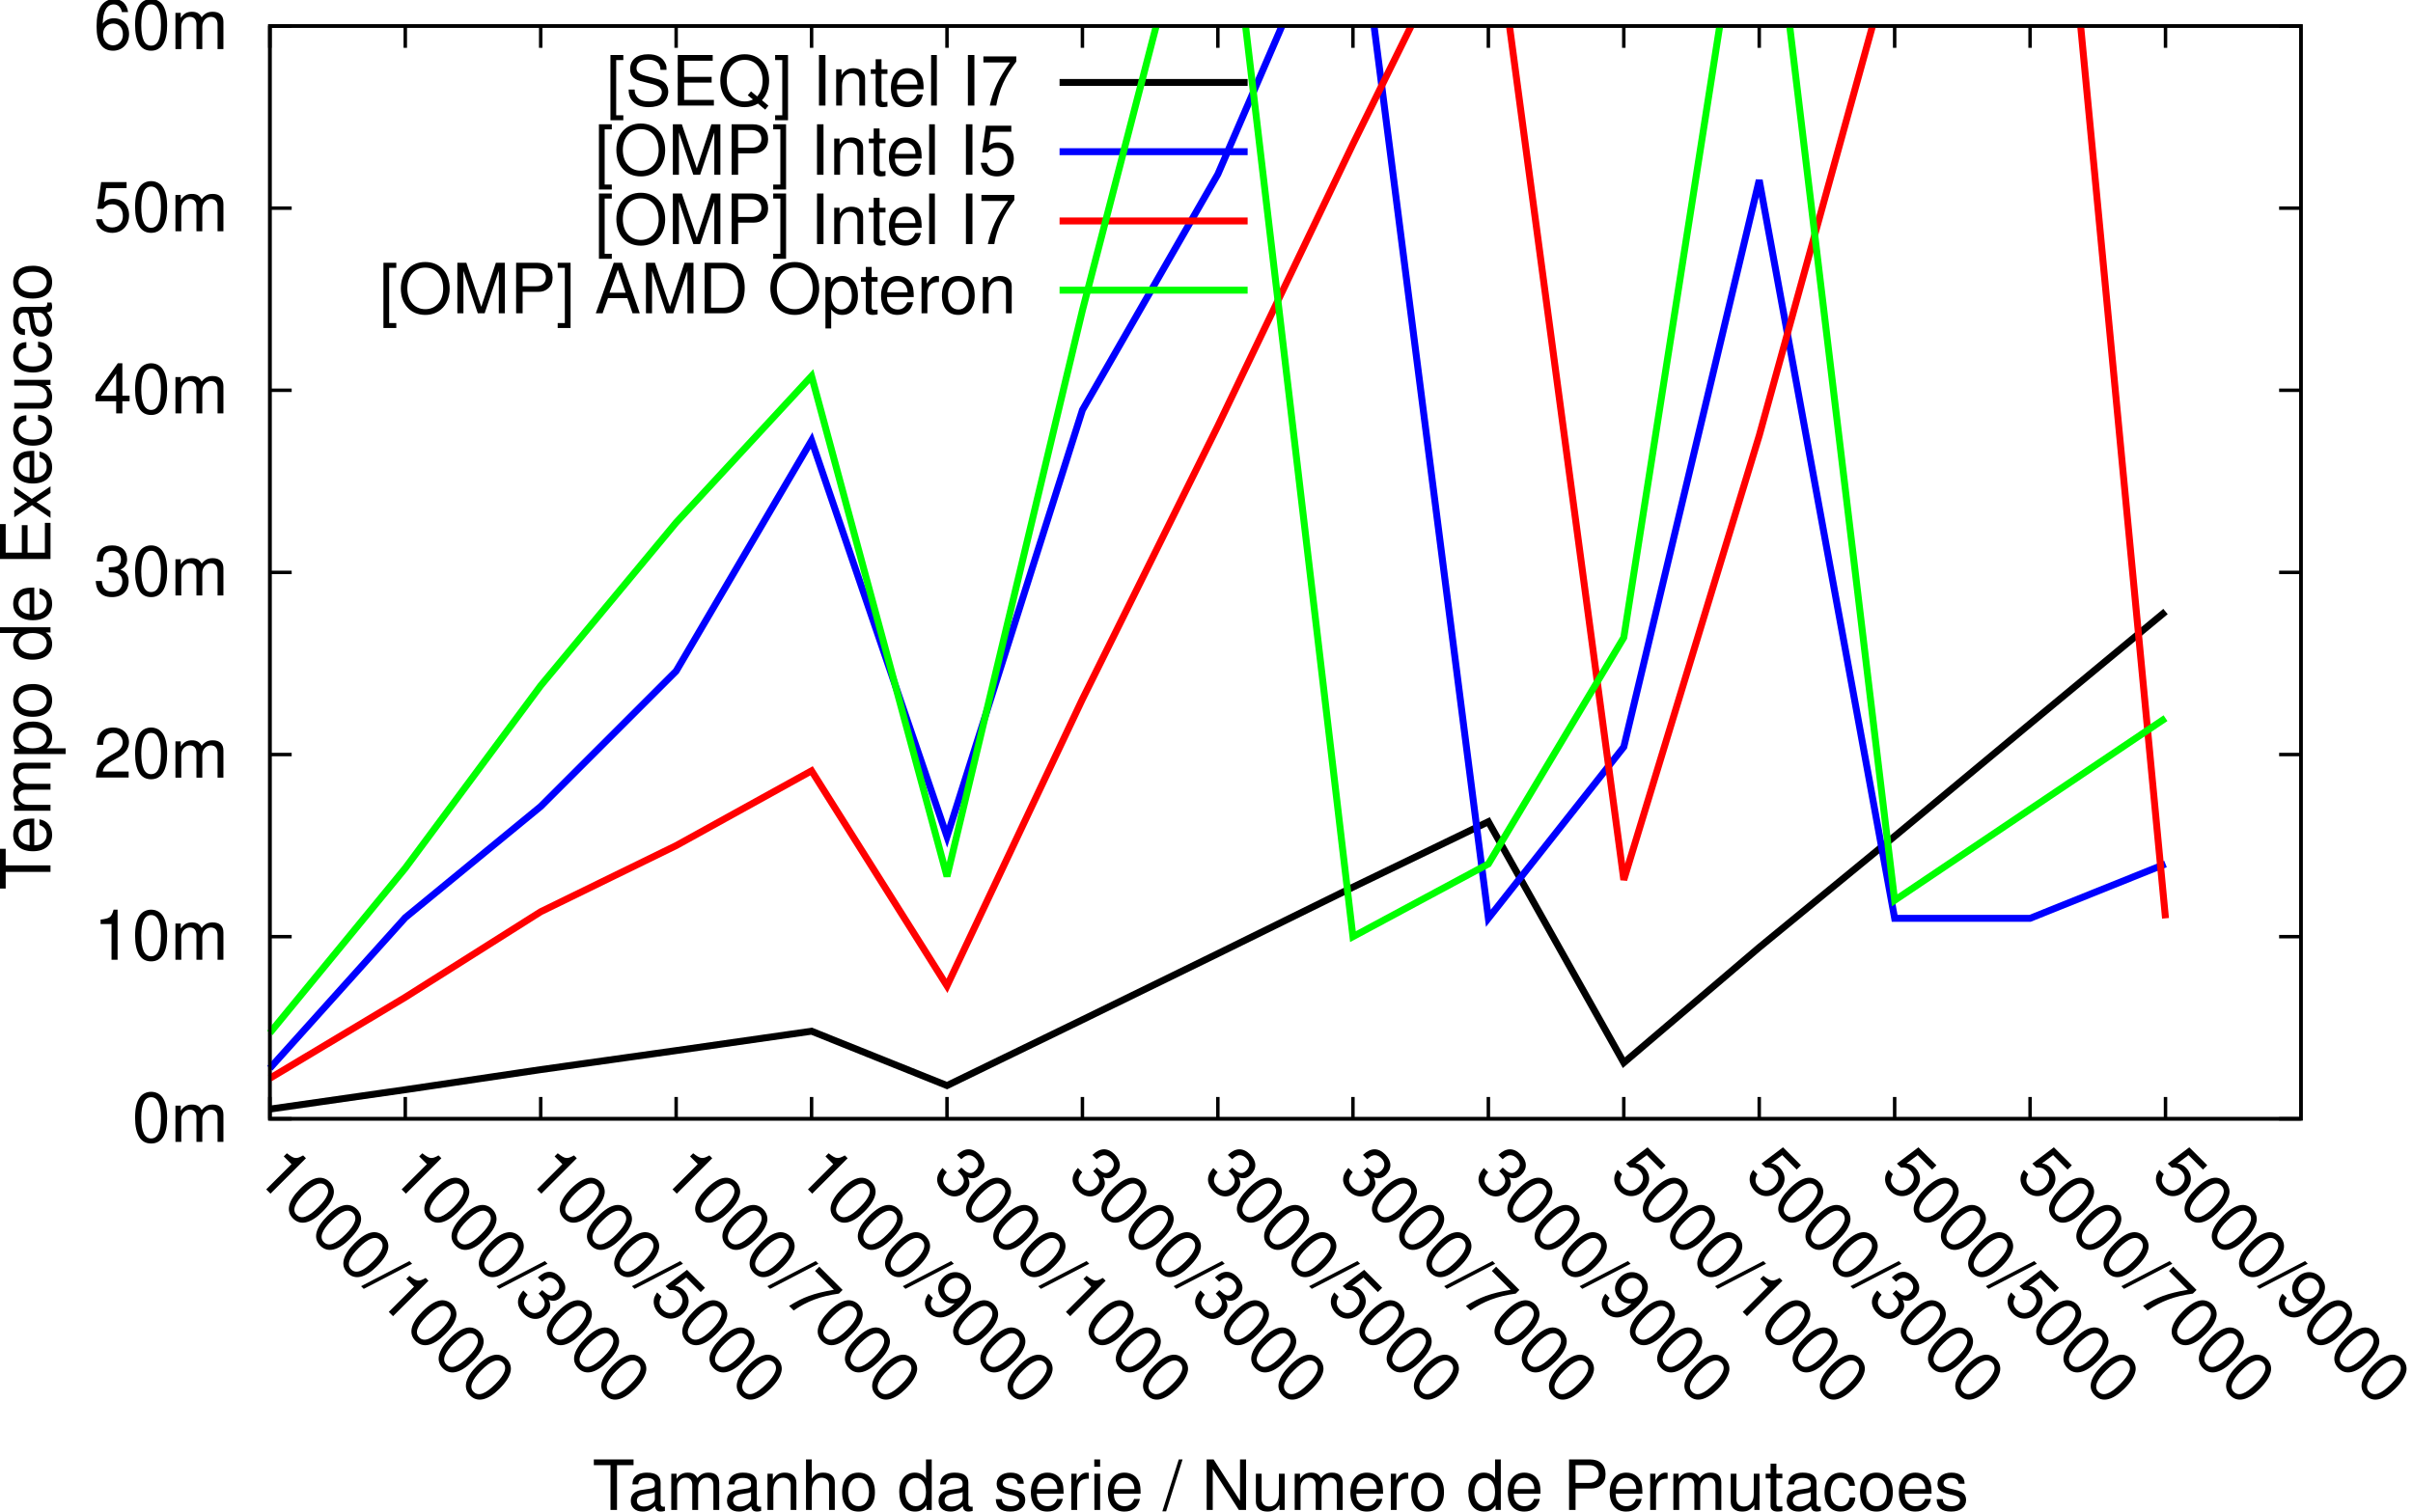
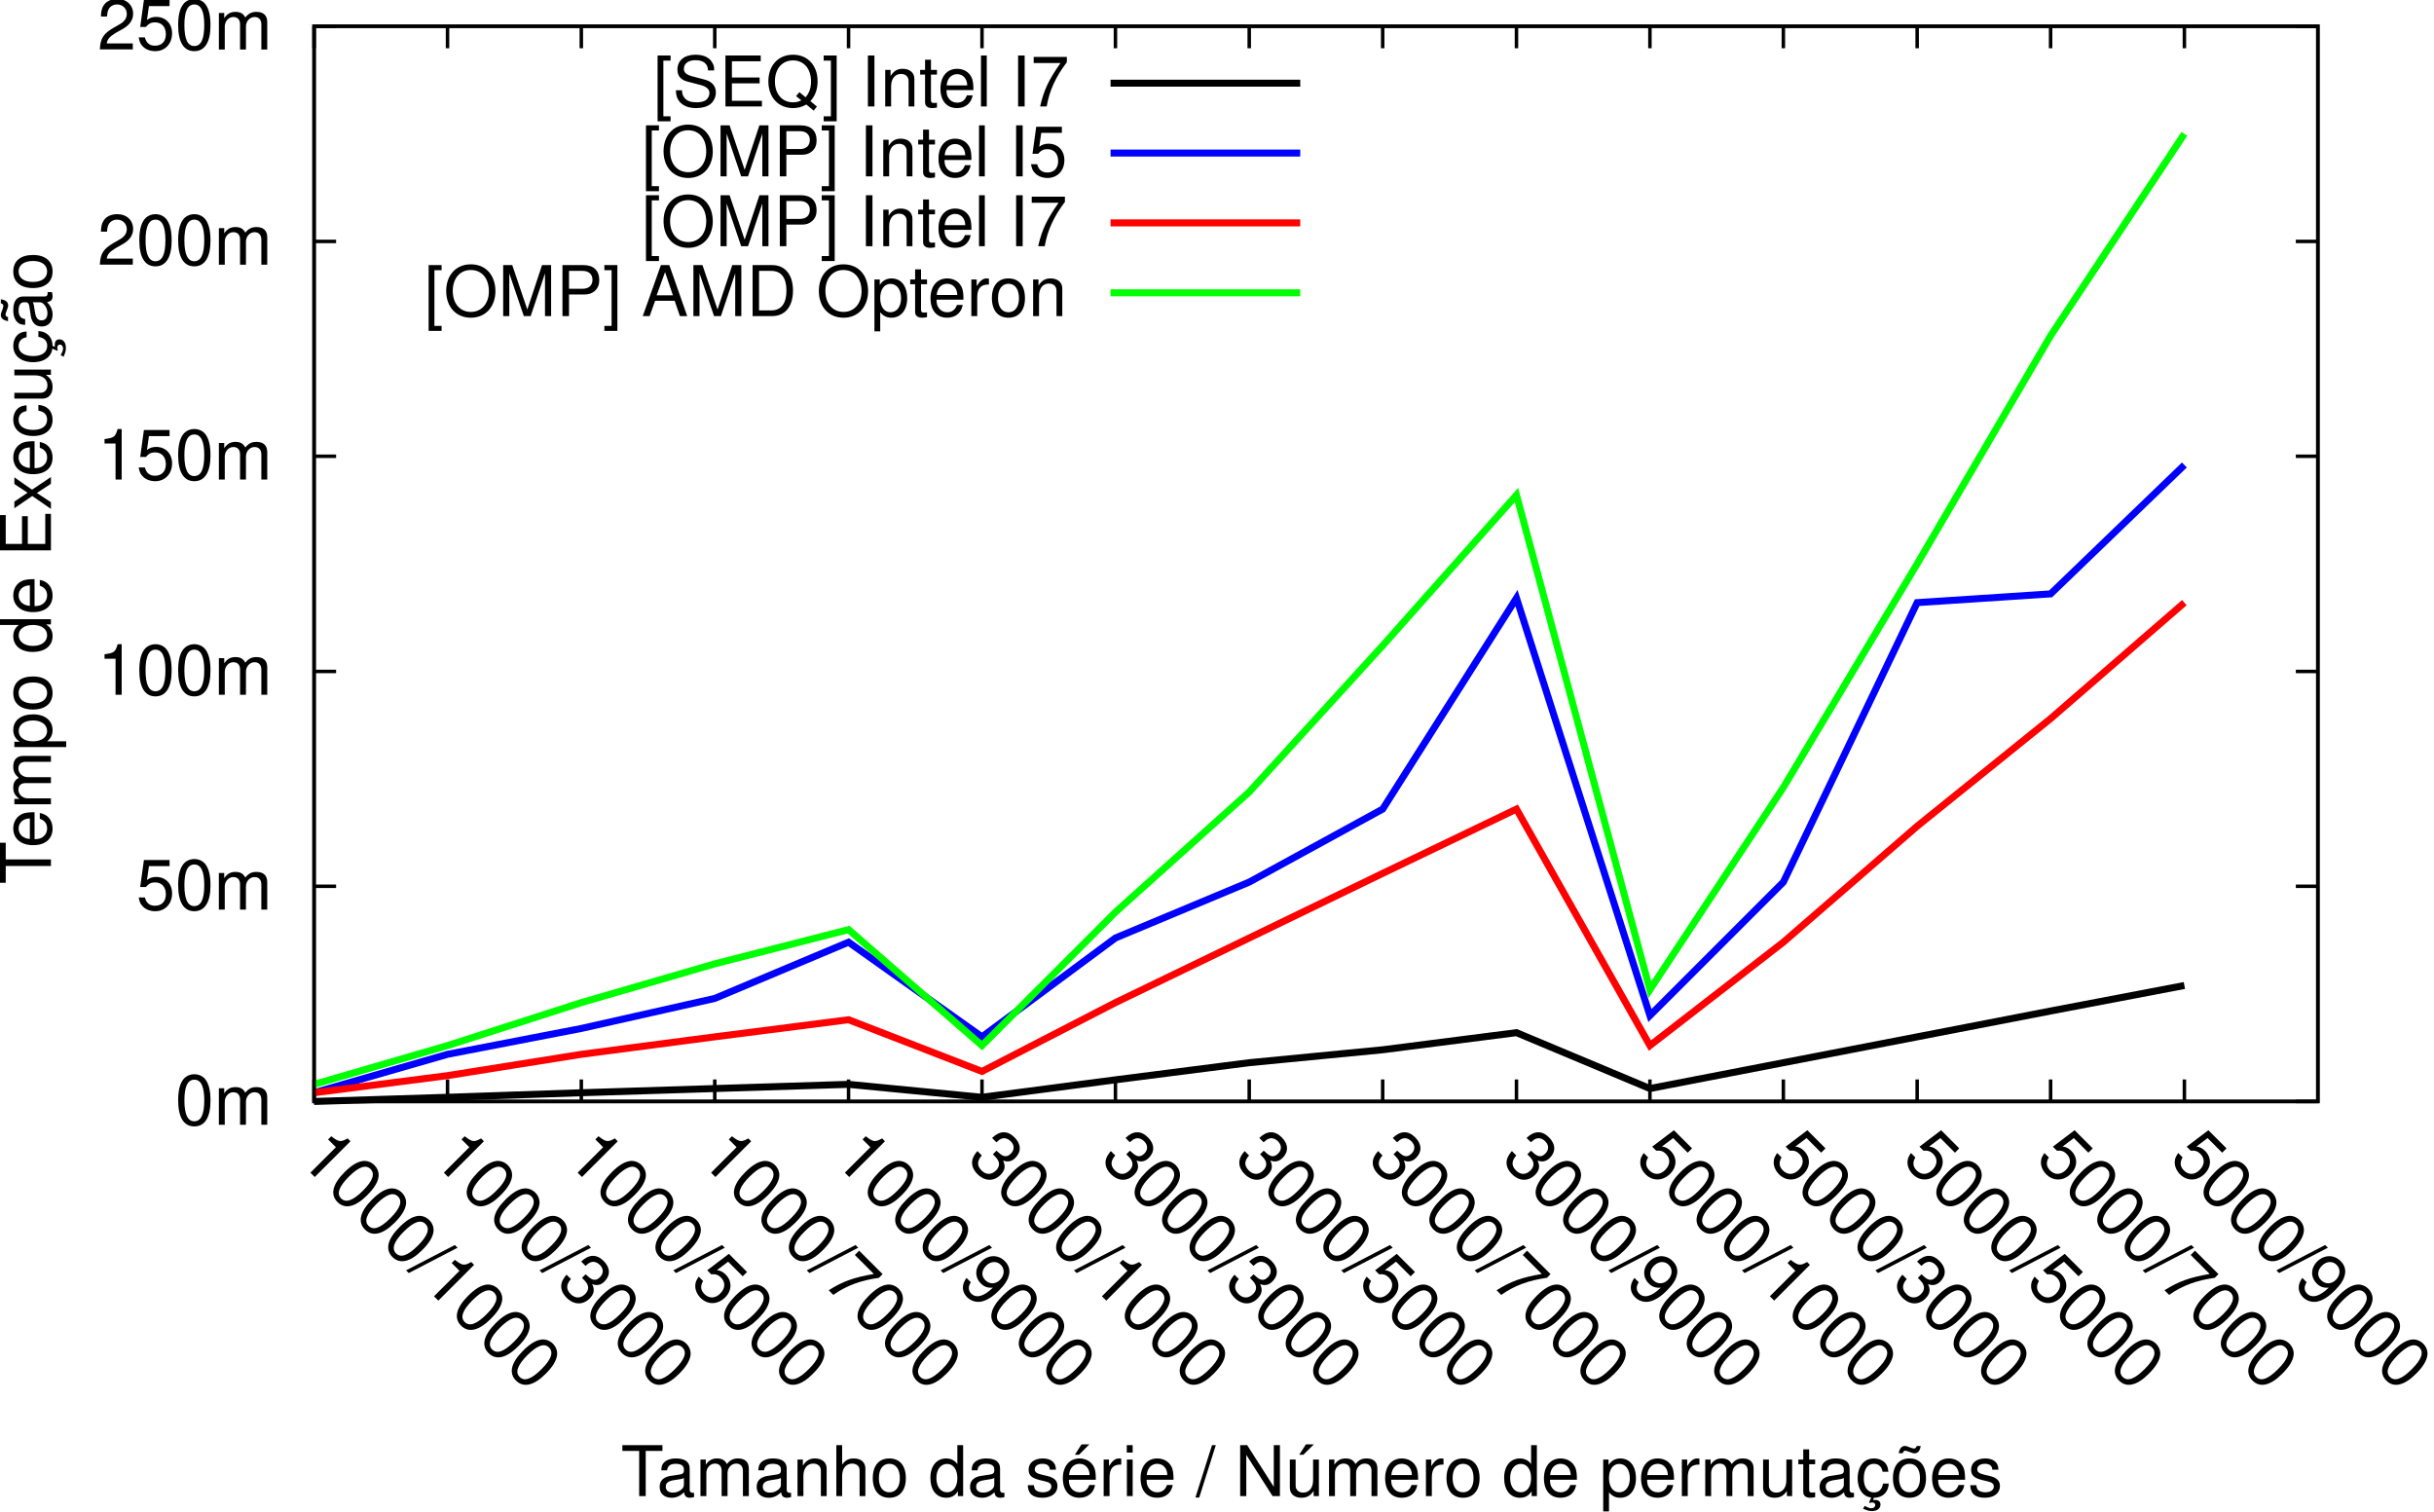
- <svg xmlns="http://www.w3.org/2000/svg" width="442.913" height="277.537" id="svg6924" version="1.1">
+ <svg xmlns="http://www.w3.org/2000/svg" width="442.913" height="275.018" id="svg6924" version="1.1">
  <defs id="defs6926" />
-   <g id="layer1" transform="translate(-1084.749,-638.3094)">
-     <g transform="matrix(1.271528,0,0,-1.271528,1079.606,934.2003)" id="g3558">
-       <g transform="scale(0.1,0.1)" id="g3560">
-         <path id="path3562" style="fill:none;stroke:#000000;stroke-width:5;stroke-linecap:butt;stroke-linejoin:miter;stroke-miterlimit:3.8;stroke-opacity:1;stroke-dasharray:none" d="m 430,711.5 31.5,0 m 2900.5,0 -31.5,0" />
-         <g transform="scale(10,10)" id="g3564">
-           <text id="text3566" transform="matrix(1,0,0,-1,23.1105,67.8148)">
-             <tspan id="tspan3568" y="0" x="0 5.56" style="font-size:10px;font-variant:normal;font-weight:normal;writing-mode:lr-tb;fill:#000000;fill-opacity:1;fill-rule:nonzero;stroke:none;font-family:Helvetica;-inkscape-font-specification:Helvetica">0m</tspan>
+   <g id="layer1" transform="translate(-1086.214,-639.6579)">
+     <g transform="matrix(1.271346,0,0,-1.271346,1081.071,933.0272)" id="g4095">
+       <g transform="scale(0.1,0.1)" id="g4097">
+         <path id="path4099" style="fill:none;stroke:#000000;stroke-width:5;stroke-linecap:butt;stroke-linejoin:miter;stroke-miterlimit:3.8;stroke-opacity:1;stroke-dasharray:none" d="m 490,731 31.5,0 m 2836.5,0 -31.5,0" />
+         <g transform="scale(10,10)" id="g4101">
+           <text id="text4103" transform="matrix(1,0,0,-1,29.1105,69.7648)">
+             <tspan id="tspan4105" y="0" x="0 5.56" style="font-size:10px;font-variant:normal;font-weight:normal;writing-mode:lr-tb;fill:#000000;fill-opacity:1;fill-rule:nonzero;stroke:none;font-family:Helvetica;-inkscape-font-specification:Helvetica">0m</tspan>
          </text>
        </g>
-         <path id="path3570" style="fill:none;stroke:#000000;stroke-width:5;stroke-linecap:butt;stroke-linejoin:miter;stroke-miterlimit:3.8;stroke-opacity:1;stroke-dasharray:none" d="m 430,974.5 31.5,0 m 2900.5,0 -31.5,0" />
-         <g transform="scale(10,10)" id="g3572">
-           <text id="text3574" transform="matrix(1,0,0,-1,17.5508,94.1148)">
-             <tspan id="tspan3576" y="0" x="0 5.56 11.12" style="font-size:10px;font-variant:normal;font-weight:normal;writing-mode:lr-tb;fill:#000000;fill-opacity:1;fill-rule:nonzero;stroke:none;font-family:Helvetica;-inkscape-font-specification:Helvetica">10m</tspan>
+         <path id="path4107" style="fill:none;stroke:#000000;stroke-width:5;stroke-linecap:butt;stroke-linejoin:miter;stroke-miterlimit:3.8;stroke-opacity:1;stroke-dasharray:none" d="m 490,1039 31.5,0 m 2836.5,0 -31.5,0" />
+         <g transform="scale(10,10)" id="g4109">
+           <text id="text4111" transform="matrix(1,0,0,-1,23.5508,100.565)">
+             <tspan id="tspan4113" y="0" x="0 5.56 11.12" style="font-size:10px;font-variant:normal;font-weight:normal;writing-mode:lr-tb;fill:#000000;fill-opacity:1;fill-rule:nonzero;stroke:none;font-family:Helvetica;-inkscape-font-specification:Helvetica">50m</tspan>
          </text>
        </g>
-         <path id="path3578" style="fill:none;stroke:#000000;stroke-width:5;stroke-linecap:butt;stroke-linejoin:miter;stroke-miterlimit:3.8;stroke-opacity:1;stroke-dasharray:none" d="m 430,1237.5 31.5,0 m 2900.5,0 -31.5,0" />
-         <g transform="scale(10,10)" id="g3580">
-           <text id="text3582" transform="matrix(1,0,0,-1,17.5508,120.415)">
-             <tspan id="tspan3584" y="0" x="0 5.56 11.12" style="font-size:10px;font-variant:normal;font-weight:normal;writing-mode:lr-tb;fill:#000000;fill-opacity:1;fill-rule:nonzero;stroke:none;font-family:Helvetica;-inkscape-font-specification:Helvetica">20m</tspan>
+         <path id="path4115" style="fill:none;stroke:#000000;stroke-width:5;stroke-linecap:butt;stroke-linejoin:miter;stroke-miterlimit:3.8;stroke-opacity:1;stroke-dasharray:none" d="m 490,1346.5 31.5,0 m 2836.5,0 -31.5,0" />
+         <g transform="scale(10,10)" id="g4117">
+           <text id="text4119" transform="matrix(1,0,0,-1,17.991,131.315)">
+             <tspan id="tspan4121" y="0" x="0 5.56 11.12 16.68" style="font-size:10px;font-variant:normal;font-weight:normal;writing-mode:lr-tb;fill:#000000;fill-opacity:1;fill-rule:nonzero;stroke:none;font-family:Helvetica;-inkscape-font-specification:Helvetica">100m</tspan>
          </text>
        </g>
-         <path id="path3586" style="fill:none;stroke:#000000;stroke-width:5;stroke-linecap:butt;stroke-linejoin:miter;stroke-miterlimit:3.8;stroke-opacity:1;stroke-dasharray:none" d="m 430,1500.5 31.5,0 m 2900.5,0 -31.5,0" />
-         <g transform="scale(10,10)" id="g3588">
-           <text id="text3590" transform="matrix(1,0,0,-1,17.5508,146.715)">
-             <tspan id="tspan3592" y="0" x="0 5.56 11.12" style="font-size:10px;font-variant:normal;font-weight:normal;writing-mode:lr-tb;fill:#000000;fill-opacity:1;fill-rule:nonzero;stroke:none;font-family:Helvetica;-inkscape-font-specification:Helvetica">30m</tspan>
+         <path id="path4123" style="fill:none;stroke:#000000;stroke-width:5;stroke-linecap:butt;stroke-linejoin:miter;stroke-miterlimit:3.8;stroke-opacity:1;stroke-dasharray:none" d="m 490,1654.5 31.5,0 m 2836.5,0 -31.5,0" />
+         <g transform="scale(10,10)" id="g4125">
+           <text id="text4127" transform="matrix(1,0,0,-1,17.991,162.115)">
+             <tspan id="tspan4129" y="0" x="0 5.56 11.12 16.68" style="font-size:10px;font-variant:normal;font-weight:normal;writing-mode:lr-tb;fill:#000000;fill-opacity:1;fill-rule:nonzero;stroke:none;font-family:Helvetica;-inkscape-font-specification:Helvetica">150m</tspan>
          </text>
        </g>
-         <path id="path3594" style="fill:none;stroke:#000000;stroke-width:5;stroke-linecap:butt;stroke-linejoin:miter;stroke-miterlimit:3.8;stroke-opacity:1;stroke-dasharray:none" d="m 430,1763.5 31.5,0 m 2900.5,0 -31.5,0" />
-         <g transform="scale(10,10)" id="g3596">
-           <text id="text3598" transform="matrix(1,0,0,-1,17.5508,173.015)">
-             <tspan id="tspan3600" y="0" x="0 5.56 11.12" style="font-size:10px;font-variant:normal;font-weight:normal;writing-mode:lr-tb;fill:#000000;fill-opacity:1;fill-rule:nonzero;stroke:none;font-family:Helvetica;-inkscape-font-specification:Helvetica">40m</tspan>
+         <path id="path4131" style="fill:none;stroke:#000000;stroke-width:5;stroke-linecap:butt;stroke-linejoin:miter;stroke-miterlimit:3.8;stroke-opacity:1;stroke-dasharray:none" d="m 490,1962 31.5,0 m 2836.5,0 -31.5,0" />
+         <g transform="scale(10,10)" id="g4133">
+           <text id="text4135" transform="matrix(1,0,0,-1,17.991,192.865)">
+             <tspan id="tspan4137" y="0" x="0 5.56 11.12 16.68" style="font-size:10px;font-variant:normal;font-weight:normal;writing-mode:lr-tb;fill:#000000;fill-opacity:1;fill-rule:nonzero;stroke:none;font-family:Helvetica;-inkscape-font-specification:Helvetica">200m</tspan>
          </text>
        </g>
-         <path id="path3602" style="fill:none;stroke:#000000;stroke-width:5;stroke-linecap:butt;stroke-linejoin:miter;stroke-miterlimit:3.8;stroke-opacity:1;stroke-dasharray:none" d="m 430,2026.5 31.5,0 m 2900.5,0 -31.5,0" />
-         <g transform="scale(10,10)" id="g3604">
-           <text id="text3606" transform="matrix(1,0,0,-1,17.5508,199.315)">
-             <tspan id="tspan3608" y="0" x="0 5.56 11.12" style="font-size:10px;font-variant:normal;font-weight:normal;writing-mode:lr-tb;fill:#000000;fill-opacity:1;fill-rule:nonzero;stroke:none;font-family:Helvetica;-inkscape-font-specification:Helvetica">50m</tspan>
+         <path id="path4139" style="fill:none;stroke:#000000;stroke-width:5;stroke-linecap:butt;stroke-linejoin:miter;stroke-miterlimit:3.8;stroke-opacity:1;stroke-dasharray:none" d="m 490,2270 31.5,0 m 2836.5,0 -31.5,0" />
+         <g transform="scale(10,10)" id="g4141">
+           <text id="text4143" transform="matrix(1,0,0,-1,17.991,223.665)">
+             <tspan id="tspan4145" y="0" x="0 5.56 11.12 16.68" style="font-size:10px;font-variant:normal;font-weight:normal;writing-mode:lr-tb;fill:#000000;fill-opacity:1;fill-rule:nonzero;stroke:none;font-family:Helvetica;-inkscape-font-specification:Helvetica">250m</tspan>
          </text>
        </g>
-         <path id="path3610" style="fill:none;stroke:#000000;stroke-width:5;stroke-linecap:butt;stroke-linejoin:miter;stroke-miterlimit:3.8;stroke-opacity:1;stroke-dasharray:none" d="m 430,2289.5 31.5,0 m 2900.5,0 -31.5,0" />
-         <g transform="scale(10,10)" id="g3612">
-           <text id="text3614" transform="matrix(1,0,0,-1,17.5508,225.615)">
-             <tspan id="tspan3616" y="0" x="0 5.56 11.12" style="font-size:10px;font-variant:normal;font-weight:normal;writing-mode:lr-tb;fill:#000000;fill-opacity:1;fill-rule:nonzero;stroke:none;font-family:Helvetica;-inkscape-font-specification:Helvetica">60m</tspan>
+         <path id="path4147" style="fill:none;stroke:#000000;stroke-width:5;stroke-linecap:butt;stroke-linejoin:miter;stroke-miterlimit:3.8;stroke-opacity:1;stroke-dasharray:none" d="m 490,731 0,31.5 m 0,1507.5 0,-31.5" />
+         <g transform="scale(10,10)" id="g4149">
+           <text id="text4151" transform="matrix(0.707107,-0.707107,-0.707107,-0.707107,46.6418,64.7418)">
+             <tspan id="tspan4153" y="0" x="0 5.56 11.12 16.68 22.24 25.02 30.58 36.14 41.7" style="font-size:10px;font-variant:normal;font-weight:normal;writing-mode:lr-tb;fill:#000000;fill-opacity:1;fill-rule:nonzero;stroke:none;font-family:Helvetica;-inkscape-font-specification:Helvetica">1000/1000</tspan>
          </text>
        </g>
-         <path id="path3618" style="fill:none;stroke:#000000;stroke-width:5;stroke-linecap:butt;stroke-linejoin:miter;stroke-miterlimit:3.8;stroke-opacity:1;stroke-dasharray:none" d="m 430,711.5 0,31.5 m 0,1546.5 0,-31.5" />
-         <g transform="scale(10,10)" id="g3620">
-           <text id="text3622" transform="matrix(0.707107,-0.707107,-0.707107,-0.707107,40.6418,62.7918)">
-             <tspan id="tspan3624" y="0" x="0 5.56 11.12 16.68 22.24 25.02 30.58 36.14 41.7" style="font-size:10px;font-variant:normal;font-weight:normal;writing-mode:lr-tb;fill:#000000;fill-opacity:1;fill-rule:nonzero;stroke:none;font-family:Helvetica;-inkscape-font-specification:Helvetica">1000/1000</tspan>
+         <path id="path4155" style="fill:none;stroke:#000000;stroke-width:5;stroke-linecap:butt;stroke-linejoin:miter;stroke-miterlimit:3.8;stroke-opacity:1;stroke-dasharray:none" d="m 681,731 0,31.5 m 0,1507.5 0,-31.5" />
+         <g transform="scale(10,10)" id="g4157">
+           <text id="text4159" transform="matrix(0.707107,-0.707107,-0.707107,-0.707107,65.7418,64.7418)">
+             <tspan id="tspan4161" y="0" x="0 5.56 11.12 16.68 22.24 25.02 30.58 36.14 41.7" style="font-size:10px;font-variant:normal;font-weight:normal;writing-mode:lr-tb;fill:#000000;fill-opacity:1;fill-rule:nonzero;stroke:none;font-family:Helvetica;-inkscape-font-specification:Helvetica">1000/3000</tspan>
          </text>
        </g>
-         <path id="path3626" style="fill:none;stroke:#000000;stroke-width:5;stroke-linecap:butt;stroke-linejoin:miter;stroke-miterlimit:3.8;stroke-opacity:1;stroke-dasharray:none" d="m 625.5,711.5 0,31.5 m 0,1546.5 0,-31.5" />
-         <g transform="scale(10,10)" id="g3628">
-           <text id="text3630" transform="matrix(0.707107,-0.707107,-0.707107,-0.707107,60.1918,62.7918)">
-             <tspan id="tspan3632" y="0" x="0 5.56 11.12 16.68 22.24 25.02 30.58 36.14 41.7" style="font-size:10px;font-variant:normal;font-weight:normal;writing-mode:lr-tb;fill:#000000;fill-opacity:1;fill-rule:nonzero;stroke:none;font-family:Helvetica;-inkscape-font-specification:Helvetica">1000/3000</tspan>
+         <path id="path4163" style="fill:none;stroke:#000000;stroke-width:5;stroke-linecap:butt;stroke-linejoin:miter;stroke-miterlimit:3.8;stroke-opacity:1;stroke-dasharray:none" d="m 872.5,731 0,31.5 m 0,1507.5 0,-31.5" />
+         <g transform="scale(10,10)" id="g4165">
+           <text id="text4167" transform="matrix(0.707107,-0.707107,-0.707107,-0.707107,84.8918,64.7418)">
+             <tspan id="tspan4169" y="0" x="0 5.56 11.12 16.68 22.24 25.02 30.58 36.14 41.7" style="font-size:10px;font-variant:normal;font-weight:normal;writing-mode:lr-tb;fill:#000000;fill-opacity:1;fill-rule:nonzero;stroke:none;font-family:Helvetica;-inkscape-font-specification:Helvetica">1000/5000</tspan>
          </text>
        </g>
-         <path id="path3634" style="fill:none;stroke:#000000;stroke-width:5;stroke-linecap:butt;stroke-linejoin:miter;stroke-miterlimit:3.8;stroke-opacity:1;stroke-dasharray:none" d="m 821,711.5 0,31.5 m 0,1546.5 0,-31.5" />
-         <g transform="scale(10,10)" id="g3636">
-           <text id="text3638" transform="matrix(0.707107,-0.707107,-0.707107,-0.707107,79.7418,62.7918)">
-             <tspan id="tspan3640" y="0" x="0 5.56 11.12 16.68 22.24 25.02 30.58 36.14 41.7" style="font-size:10px;font-variant:normal;font-weight:normal;writing-mode:lr-tb;fill:#000000;fill-opacity:1;fill-rule:nonzero;stroke:none;font-family:Helvetica;-inkscape-font-specification:Helvetica">1000/5000</tspan>
+         <path id="path4171" style="fill:none;stroke:#000000;stroke-width:5;stroke-linecap:butt;stroke-linejoin:miter;stroke-miterlimit:3.8;stroke-opacity:1;stroke-dasharray:none" d="m 1063.5,731 0,31.5 m 0,1507.5 0,-31.5" />
+         <g transform="scale(10,10)" id="g4173">
+           <text id="text4175" transform="matrix(0.707107,-0.707107,-0.707107,-0.707107,103.992,64.7418)">
+             <tspan id="tspan4177" y="0" x="0 5.56 11.12 16.68 22.24 25.02 30.58 36.14 41.7" style="font-size:10px;font-variant:normal;font-weight:normal;writing-mode:lr-tb;fill:#000000;fill-opacity:1;fill-rule:nonzero;stroke:none;font-family:Helvetica;-inkscape-font-specification:Helvetica">1000/7000</tspan>
          </text>
        </g>
-         <path id="path3642" style="fill:none;stroke:#000000;stroke-width:5;stroke-linecap:butt;stroke-linejoin:miter;stroke-miterlimit:3.8;stroke-opacity:1;stroke-dasharray:none" d="m 1016.5,711.5 0,31.5 m 0,1546.5 0,-31.5" />
-         <g transform="scale(10,10)" id="g3644">
-           <text id="text3646" transform="matrix(0.707107,-0.707107,-0.707107,-0.707107,99.2918,62.7918)">
-             <tspan id="tspan3648" y="0" x="0 5.56 11.12 16.68 22.24 25.02 30.58 36.14 41.7" style="font-size:10px;font-variant:normal;font-weight:normal;writing-mode:lr-tb;fill:#000000;fill-opacity:1;fill-rule:nonzero;stroke:none;font-family:Helvetica;-inkscape-font-specification:Helvetica">1000/7000</tspan>
+         <path id="path4179" style="fill:none;stroke:#000000;stroke-width:5;stroke-linecap:butt;stroke-linejoin:miter;stroke-miterlimit:3.8;stroke-opacity:1;stroke-dasharray:none" d="m 1255,731 0,31.5 m 0,1507.5 0,-31.5" />
+         <g transform="scale(10,10)" id="g4181">
+           <text id="text4183" transform="matrix(0.707107,-0.707107,-0.707107,-0.707107,123.142,64.7418)">
+             <tspan id="tspan4185" y="0" x="0 5.56 11.12 16.68 22.24 25.02 30.58 36.14 41.7" style="font-size:10px;font-variant:normal;font-weight:normal;writing-mode:lr-tb;fill:#000000;fill-opacity:1;fill-rule:nonzero;stroke:none;font-family:Helvetica;-inkscape-font-specification:Helvetica">1000/9000</tspan>
          </text>
        </g>
-         <path id="path3650" style="fill:none;stroke:#000000;stroke-width:5;stroke-linecap:butt;stroke-linejoin:miter;stroke-miterlimit:3.8;stroke-opacity:1;stroke-dasharray:none" d="m 1212,711.5 0,31.5 m 0,1546.5 0,-31.5" />
-         <g transform="scale(10,10)" id="g3652">
-           <text id="text3654" transform="matrix(0.707107,-0.707107,-0.707107,-0.707107,118.842,62.7918)">
-             <tspan id="tspan3656" y="0" x="0 5.56 11.12 16.68 22.24 25.02 30.58 36.14 41.7" style="font-size:10px;font-variant:normal;font-weight:normal;writing-mode:lr-tb;fill:#000000;fill-opacity:1;fill-rule:nonzero;stroke:none;font-family:Helvetica;-inkscape-font-specification:Helvetica">1000/9000</tspan>
+         <path id="path4187" style="fill:none;stroke:#000000;stroke-width:5;stroke-linecap:butt;stroke-linejoin:miter;stroke-miterlimit:3.8;stroke-opacity:1;stroke-dasharray:none" d="m 1446,731 0,31.5 m 0,1507.5 0,-31.5" />
+         <g transform="scale(10,10)" id="g4189">
+           <text id="text4191" transform="matrix(0.707107,-0.707107,-0.707107,-0.707107,142.242,64.7418)">
+             <tspan id="tspan4193" y="0" x="0 5.56 11.12 16.68 22.24 25.02 30.58 36.14 41.7" style="font-size:10px;font-variant:normal;font-weight:normal;writing-mode:lr-tb;fill:#000000;fill-opacity:1;fill-rule:nonzero;stroke:none;font-family:Helvetica;-inkscape-font-specification:Helvetica">3000/1000</tspan>
          </text>
        </g>
-         <path id="path3658" style="fill:none;stroke:#000000;stroke-width:5;stroke-linecap:butt;stroke-linejoin:miter;stroke-miterlimit:3.8;stroke-opacity:1;stroke-dasharray:none" d="m 1407.5,711.5 0,31.5 m 0,1546.5 0,-31.5" />
-         <g transform="scale(10,10)" id="g3660">
-           <text id="text3662" transform="matrix(0.707107,-0.707107,-0.707107,-0.707107,138.392,62.7918)">
-             <tspan id="tspan3664" y="0" x="0 5.56 11.12 16.68 22.24 25.02 30.58 36.14 41.7" style="font-size:10px;font-variant:normal;font-weight:normal;writing-mode:lr-tb;fill:#000000;fill-opacity:1;fill-rule:nonzero;stroke:none;font-family:Helvetica;-inkscape-font-specification:Helvetica">3000/1000</tspan>
+         <path id="path4195" style="fill:none;stroke:#000000;stroke-width:5;stroke-linecap:butt;stroke-linejoin:miter;stroke-miterlimit:3.8;stroke-opacity:1;stroke-dasharray:none" d="m 1637,731 0,31.5 m 0,1507.5 0,-31.5" />
+         <g transform="scale(10,10)" id="g4197">
+           <text id="text4199" transform="matrix(0.707107,-0.707107,-0.707107,-0.707107,161.342,64.7418)">
+             <tspan id="tspan4201" y="0" x="0 5.56 11.12 16.68 22.24 25.02 30.58 36.14 41.7" style="font-size:10px;font-variant:normal;font-weight:normal;writing-mode:lr-tb;fill:#000000;fill-opacity:1;fill-rule:nonzero;stroke:none;font-family:Helvetica;-inkscape-font-specification:Helvetica">3000/3000</tspan>
          </text>
        </g>
-         <path id="path3666" style="fill:none;stroke:#000000;stroke-width:5;stroke-linecap:butt;stroke-linejoin:miter;stroke-miterlimit:3.8;stroke-opacity:1;stroke-dasharray:none" d="m 1603,711.5 0,31.5 m 0,1546.5 0,-31.5" />
-         <g transform="scale(10,10)" id="g3668">
-           <text id="text3670" transform="matrix(0.707107,-0.707107,-0.707107,-0.707107,157.942,62.7918)">
-             <tspan id="tspan3672" y="0" x="0 5.56 11.12 16.68 22.24 25.02 30.58 36.14 41.7" style="font-size:10px;font-variant:normal;font-weight:normal;writing-mode:lr-tb;fill:#000000;fill-opacity:1;fill-rule:nonzero;stroke:none;font-family:Helvetica;-inkscape-font-specification:Helvetica">3000/3000</tspan>
+         <path id="path4203" style="fill:none;stroke:#000000;stroke-width:5;stroke-linecap:butt;stroke-linejoin:miter;stroke-miterlimit:3.8;stroke-opacity:1;stroke-dasharray:none" d="m 1828.5,731 0,31.5 m 0,1507.5 0,-31.5" />
+         <g transform="scale(10,10)" id="g4205">
+           <text id="text4207" transform="matrix(0.707107,-0.707107,-0.707107,-0.707107,180.492,64.7418)">
+             <tspan id="tspan4209" y="0" x="0 5.56 11.12 16.68 22.24 25.02 30.58 36.14 41.7" style="font-size:10px;font-variant:normal;font-weight:normal;writing-mode:lr-tb;fill:#000000;fill-opacity:1;fill-rule:nonzero;stroke:none;font-family:Helvetica;-inkscape-font-specification:Helvetica">3000/5000</tspan>
          </text>
        </g>
-         <path id="path3674" style="fill:none;stroke:#000000;stroke-width:5;stroke-linecap:butt;stroke-linejoin:miter;stroke-miterlimit:3.8;stroke-opacity:1;stroke-dasharray:none" d="m 1798.5,711.5 0,31.5 m 0,1546.5 0,-31.5" />
-         <g transform="scale(10,10)" id="g3676">
-           <text id="text3678" transform="matrix(0.707107,-0.707107,-0.707107,-0.707107,177.492,62.7918)">
-             <tspan id="tspan3680" y="0" x="0 5.56 11.12 16.68 22.24 25.02 30.58 36.14 41.7" style="font-size:10px;font-variant:normal;font-weight:normal;writing-mode:lr-tb;fill:#000000;fill-opacity:1;fill-rule:nonzero;stroke:none;font-family:Helvetica;-inkscape-font-specification:Helvetica">3000/5000</tspan>
+         <path id="path4211" style="fill:none;stroke:#000000;stroke-width:5;stroke-linecap:butt;stroke-linejoin:miter;stroke-miterlimit:3.8;stroke-opacity:1;stroke-dasharray:none" d="m 2019.5,731 0,31.5 m 0,1507.5 0,-31.5" />
+         <g transform="scale(10,10)" id="g4213">
+           <text id="text4215" transform="matrix(0.707107,-0.707107,-0.707107,-0.707107,199.592,64.7418)">
+             <tspan id="tspan4217" y="0" x="0 5.56 11.12 16.68 22.24 25.02 30.58 36.14 41.7" style="font-size:10px;font-variant:normal;font-weight:normal;writing-mode:lr-tb;fill:#000000;fill-opacity:1;fill-rule:nonzero;stroke:none;font-family:Helvetica;-inkscape-font-specification:Helvetica">3000/7000</tspan>
          </text>
        </g>
-         <path id="path3682" style="fill:none;stroke:#000000;stroke-width:5;stroke-linecap:butt;stroke-linejoin:miter;stroke-miterlimit:3.8;stroke-opacity:1;stroke-dasharray:none" d="m 1993.5,711.5 0,31.5 m 0,1546.5 0,-31.5" />
-         <g transform="scale(10,10)" id="g3684">
-           <text id="text3686" transform="matrix(0.707107,-0.707107,-0.707107,-0.707107,196.992,62.7918)">
-             <tspan id="tspan3688" y="0" x="0 5.56 11.12 16.68 22.24 25.02 30.58 36.14 41.7" style="font-size:10px;font-variant:normal;font-weight:normal;writing-mode:lr-tb;fill:#000000;fill-opacity:1;fill-rule:nonzero;stroke:none;font-family:Helvetica;-inkscape-font-specification:Helvetica">3000/7000</tspan>
+         <path id="path4219" style="fill:none;stroke:#000000;stroke-width:5;stroke-linecap:butt;stroke-linejoin:miter;stroke-miterlimit:3.8;stroke-opacity:1;stroke-dasharray:none" d="m 2211,731 0,31.5 m 0,1507.5 0,-31.5" />
+         <g transform="scale(10,10)" id="g4221">
+           <text id="text4223" transform="matrix(0.707107,-0.707107,-0.707107,-0.707107,218.742,64.7418)">
+             <tspan id="tspan4225" y="0" x="0 5.56 11.12 16.68 22.24 25.02 30.58 36.14 41.7" style="font-size:10px;font-variant:normal;font-weight:normal;writing-mode:lr-tb;fill:#000000;fill-opacity:1;fill-rule:nonzero;stroke:none;font-family:Helvetica;-inkscape-font-specification:Helvetica">3000/9000</tspan>
          </text>
        </g>
-         <path id="path3690" style="fill:none;stroke:#000000;stroke-width:5;stroke-linecap:butt;stroke-linejoin:miter;stroke-miterlimit:3.8;stroke-opacity:1;stroke-dasharray:none" d="m 2189,711.5 0,31.5 m 0,1546.5 0,-31.5" />
-         <g transform="scale(10,10)" id="g3692">
-           <text id="text3694" transform="matrix(0.707107,-0.707107,-0.707107,-0.707107,216.542,62.7918)">
-             <tspan id="tspan3696" y="0" x="0 5.56 11.12 16.68 22.24 25.02 30.58 36.14 41.7" style="font-size:10px;font-variant:normal;font-weight:normal;writing-mode:lr-tb;fill:#000000;fill-opacity:1;fill-rule:nonzero;stroke:none;font-family:Helvetica;-inkscape-font-specification:Helvetica">3000/9000</tspan>
+         <path id="path4227" style="fill:none;stroke:#000000;stroke-width:5;stroke-linecap:butt;stroke-linejoin:miter;stroke-miterlimit:3.8;stroke-opacity:1;stroke-dasharray:none" d="m 2402,731 0,31.5 m 0,1507.5 0,-31.5" />
+         <g transform="scale(10,10)" id="g4229">
+           <text id="text4231" transform="matrix(0.707107,-0.707107,-0.707107,-0.707107,237.842,64.7418)">
+             <tspan id="tspan4233" y="0" x="0 5.56 11.12 16.68 22.24 25.02 30.58 36.14 41.7" style="font-size:10px;font-variant:normal;font-weight:normal;writing-mode:lr-tb;fill:#000000;fill-opacity:1;fill-rule:nonzero;stroke:none;font-family:Helvetica;-inkscape-font-specification:Helvetica">5000/1000</tspan>
          </text>
        </g>
-         <path id="path3698" style="fill:none;stroke:#000000;stroke-width:5;stroke-linecap:butt;stroke-linejoin:miter;stroke-miterlimit:3.8;stroke-opacity:1;stroke-dasharray:none" d="m 2384.5,711.5 0,31.5 m 0,1546.5 0,-31.5" />
-         <g transform="scale(10,10)" id="g3700">
-           <text id="text3702" transform="matrix(0.707107,-0.707107,-0.707107,-0.707107,236.092,62.7918)">
-             <tspan id="tspan3704" y="0" x="0 5.56 11.12 16.68 22.24 25.02 30.58 36.14 41.7" style="font-size:10px;font-variant:normal;font-weight:normal;writing-mode:lr-tb;fill:#000000;fill-opacity:1;fill-rule:nonzero;stroke:none;font-family:Helvetica;-inkscape-font-specification:Helvetica">5000/1000</tspan>
+         <path id="path4235" style="fill:none;stroke:#000000;stroke-width:5;stroke-linecap:butt;stroke-linejoin:miter;stroke-miterlimit:3.8;stroke-opacity:1;stroke-dasharray:none" d="m 2593,731 0,31.5 m 0,1507.5 0,-31.5" />
+         <g transform="scale(10,10)" id="g4237">
+           <text id="text4239" transform="matrix(0.707107,-0.707107,-0.707107,-0.707107,256.942,64.7418)">
+             <tspan id="tspan4241" y="0" x="0 5.56 11.12 16.68 22.24 25.02 30.58 36.14 41.7" style="font-size:10px;font-variant:normal;font-weight:normal;writing-mode:lr-tb;fill:#000000;fill-opacity:1;fill-rule:nonzero;stroke:none;font-family:Helvetica;-inkscape-font-specification:Helvetica">5000/3000</tspan>
          </text>
        </g>
-         <path id="path3706" style="fill:none;stroke:#000000;stroke-width:5;stroke-linecap:butt;stroke-linejoin:miter;stroke-miterlimit:3.8;stroke-opacity:1;stroke-dasharray:none" d="m 2580,711.5 0,31.5 m 0,1546.5 0,-31.5" />
-         <g transform="scale(10,10)" id="g3708">
-           <text id="text3710" transform="matrix(0.707107,-0.707107,-0.707107,-0.707107,255.642,62.7918)">
-             <tspan id="tspan3712" y="0" x="0 5.56 11.12 16.68 22.24 25.02 30.58 36.14 41.7" style="font-size:10px;font-variant:normal;font-weight:normal;writing-mode:lr-tb;fill:#000000;fill-opacity:1;fill-rule:nonzero;stroke:none;font-family:Helvetica;-inkscape-font-specification:Helvetica">5000/3000</tspan>
+         <path id="path4243" style="fill:none;stroke:#000000;stroke-width:5;stroke-linecap:butt;stroke-linejoin:miter;stroke-miterlimit:3.8;stroke-opacity:1;stroke-dasharray:none" d="m 2784.5,731 0,31.5 m 0,1507.5 0,-31.5" />
+         <g transform="scale(10,10)" id="g4245">
+           <text id="text4247" transform="matrix(0.707107,-0.707107,-0.707107,-0.707107,276.092,64.7418)">
+             <tspan id="tspan4249" y="0" x="0 5.56 11.12 16.68 22.24 25.02 30.58 36.14 41.7" style="font-size:10px;font-variant:normal;font-weight:normal;writing-mode:lr-tb;fill:#000000;fill-opacity:1;fill-rule:nonzero;stroke:none;font-family:Helvetica;-inkscape-font-specification:Helvetica">5000/5000</tspan>
          </text>
        </g>
-         <path id="path3714" style="fill:none;stroke:#000000;stroke-width:5;stroke-linecap:butt;stroke-linejoin:miter;stroke-miterlimit:3.8;stroke-opacity:1;stroke-dasharray:none" d="m 2775.5,711.5 0,31.5 m 0,1546.5 0,-31.5" />
-         <g transform="scale(10,10)" id="g3716">
-           <text id="text3718" transform="matrix(0.707107,-0.707107,-0.707107,-0.707107,275.192,62.7918)">
-             <tspan id="tspan3720" y="0" x="0 5.56 11.12 16.68 22.24 25.02 30.58 36.14 41.7" style="font-size:10px;font-variant:normal;font-weight:normal;writing-mode:lr-tb;fill:#000000;fill-opacity:1;fill-rule:nonzero;stroke:none;font-family:Helvetica;-inkscape-font-specification:Helvetica">5000/5000</tspan>
+         <path id="path4251" style="fill:none;stroke:#000000;stroke-width:5;stroke-linecap:butt;stroke-linejoin:miter;stroke-miterlimit:3.8;stroke-opacity:1;stroke-dasharray:none" d="m 2975.5,731 0,31.5 m 0,1507.5 0,-31.5" />
+         <g transform="scale(10,10)" id="g4253">
+           <text id="text4255" transform="matrix(0.707107,-0.707107,-0.707107,-0.707107,295.192,64.7418)">
+             <tspan id="tspan4257" y="0" x="0 5.56 11.12 16.68 22.24 25.02 30.58 36.14 41.7" style="font-size:10px;font-variant:normal;font-weight:normal;writing-mode:lr-tb;fill:#000000;fill-opacity:1;fill-rule:nonzero;stroke:none;font-family:Helvetica;-inkscape-font-specification:Helvetica">5000/7000</tspan>
          </text>
        </g>
-         <path id="path3722" style="fill:none;stroke:#000000;stroke-width:5;stroke-linecap:butt;stroke-linejoin:miter;stroke-miterlimit:3.8;stroke-opacity:1;stroke-dasharray:none" d="m 2971,711.5 0,31.5 m 0,1546.5 0,-31.5" />
-         <g transform="scale(10,10)" id="g3724">
-           <text id="text3726" transform="matrix(0.707107,-0.707107,-0.707107,-0.707107,294.742,62.7918)">
-             <tspan id="tspan3728" y="0" x="0 5.56 11.12 16.68 22.24 25.02 30.58 36.14 41.7" style="font-size:10px;font-variant:normal;font-weight:normal;writing-mode:lr-tb;fill:#000000;fill-opacity:1;fill-rule:nonzero;stroke:none;font-family:Helvetica;-inkscape-font-specification:Helvetica">5000/7000</tspan>
+         <path id="path4259" style="fill:none;stroke:#000000;stroke-width:5;stroke-linecap:butt;stroke-linejoin:miter;stroke-miterlimit:3.8;stroke-opacity:1;stroke-dasharray:none" d="m 3167,731 0,31.5 m 0,1507.5 0,-31.5" />
+         <g transform="scale(10,10)" id="g4261">
+           <text id="text4263" transform="matrix(0.707107,-0.707107,-0.707107,-0.707107,314.342,64.7418)">
+             <tspan id="tspan4265" y="0" x="0 5.56 11.12 16.68 22.24 25.02 30.58 36.14 41.7" style="font-size:10px;font-variant:normal;font-weight:normal;writing-mode:lr-tb;fill:#000000;fill-opacity:1;fill-rule:nonzero;stroke:none;font-family:Helvetica;-inkscape-font-specification:Helvetica">5000/9000</tspan>
          </text>
        </g>
-         <path id="path3730" style="fill:none;stroke:#000000;stroke-width:5;stroke-linecap:butt;stroke-linejoin:miter;stroke-miterlimit:3.8;stroke-opacity:1;stroke-dasharray:none" d="m 3166.5,711.5 0,31.5 m 0,1546.5 0,-31.5" />
-         <g transform="scale(10,10)" id="g3732">
-           <text id="text3734" transform="matrix(0.707107,-0.707107,-0.707107,-0.707107,314.292,62.7918)">
-             <tspan id="tspan3736" y="0" x="0 5.56 11.12 16.68 22.24 25.02 30.58 36.14 41.7" style="font-size:10px;font-variant:normal;font-weight:normal;writing-mode:lr-tb;fill:#000000;fill-opacity:1;fill-rule:nonzero;stroke:none;font-family:Helvetica;-inkscape-font-specification:Helvetica">5000/9000</tspan>
+         <path id="path4267" style="fill:none;stroke:#000000;stroke-width:5;stroke-linecap:butt;stroke-linejoin:miter;stroke-miterlimit:3.8;stroke-opacity:1;stroke-dasharray:none" d="m 490,731 2868,0 0,1539 -2868,0 0,-1539 z" />
+         <g transform="scale(10,10)" id="g4269">
+           <text id="text4271" transform="matrix(0,1,1,0,11.3352,104.197)">
+             <tspan id="tspan4273" y="0" x="0 6.11 11.67 20 25.56 31.12 33.9 39.46 45.02 47.8 54.47 59.47 65.03 70.03 75.59 80.59 86.15" style="font-size:10px;font-variant:normal;font-weight:normal;writing-mode:lr-tb;fill:#000000;fill-opacity:1;fill-rule:nonzero;stroke:none;font-family:Helvetica;-inkscape-font-specification:Helvetica">Tempo de Execução</tspan>
+           </text>
+           <text id="text4275" transform="matrix(1,0,0,-1,92.9199,16.6148)">
+             <tspan id="tspan4277" y="0" x="0 6.11 11.67 20 25.56 31.12 36.68 42.24 45.02 50.58 56.14 58.92 63.92 69.48 72.81 75.03 80.59 83.37 86.15 88.93 96.15 101.71 110.04 115.6 118.93 124.49 127.27 132.83 138.39 141.17 146.73 152.29 155.62 163.95 169.51 172.29 177.85 182.85 188.41 193.97" style="font-size:10px;font-variant:normal;font-weight:normal;writing-mode:lr-tb;fill:#000000;fill-opacity:1;fill-rule:nonzero;stroke:none;font-family:Helvetica;-inkscape-font-specification:Helvetica">Tamanho da série / Número de permutações</tspan>
+             <tspan id="tspan4279" y="-198.9" x="4.604 7.384 14.054 20.724 28.504 31.284 34.064 36.844 42.404 45.184 50.744 52.964 55.744 58.524" style="font-size:10px;font-variant:normal;font-weight:normal;writing-mode:lr-tb;fill:#000000;fill-opacity:1;fill-rule:nonzero;stroke:none;font-family:Helvetica;-inkscape-font-specification:Helvetica">[SEQ] Intel I7</tspan>
          </text>
        </g>
-         <path id="path3738" style="fill:none;stroke:#000000;stroke-width:5;stroke-linecap:butt;stroke-linejoin:miter;stroke-miterlimit:3.8;stroke-opacity:1;stroke-dasharray:none" d="m 430,711.5 2932,0 0,1578 -2932,0 0,-1578 z" />
-         <g transform="scale(10,10)" id="g3740">
-           <text id="text3742" transform="matrix(0,1,1,0,11.3352,104.197)">
-             <tspan id="tspan3744" y="0" x="0 6.11 11.67 20 25.56 31.12 33.9 39.46 45.02 47.8 54.47 59.47 65.03 70.03 75.59 80.59 86.15" style="font-size:10px;font-variant:normal;font-weight:normal;writing-mode:lr-tb;fill:#000000;fill-opacity:1;fill-rule:nonzero;stroke:none;font-family:Helvetica;-inkscape-font-specification:Helvetica">Tempo de Execucao</tspan>
-           </text>
-           <text id="text3746" transform="matrix(1,0,0,-1,89.5648,14.6648)">
-             <tspan id="tspan3748" y="0" x="0 6.11 11.67 20 25.56 31.12 36.68 42.24 45.02 50.58 56.14 58.92 63.92 69.48 72.81 75.03 80.59 83.37 86.15 88.93 96.15 101.71 110.04 115.6 118.93 124.49 127.27 132.83 138.39 141.17 147.84 153.4 156.73 165.06 170.62 173.4 178.96 183.96 189.52 195.08" style="font-size:10px;font-variant:normal;font-weight:normal;writing-mode:lr-tb;fill:#000000;fill-opacity:1;fill-rule:nonzero;stroke:none;font-family:Helvetica;-inkscape-font-specification:Helvetica">Tamanho da serie / Numero de Permutacoes</tspan>
-             <tspan id="tspan3750" y="-202.8" x="1.959 4.739 11.409 18.079 25.859 28.639 31.419 34.199 39.759 42.539 48.099 50.319 53.099 55.879" style="font-size:10px;font-variant:normal;font-weight:normal;writing-mode:lr-tb;fill:#000000;fill-opacity:1;fill-rule:nonzero;stroke:none;font-family:Helvetica;-inkscape-font-specification:Helvetica">[SEQ] Intel I7</tspan>
+         <path id="path4281" style="fill:none;stroke:#000000;stroke-width:10;stroke-linecap:butt;stroke-linejoin:miter;stroke-miterlimit:3.8;stroke-opacity:1;stroke-dasharray:none" d="m 1630,2188.5 271.5,0 M 490,731 l 191,6 191.5,6.5 191,6 191.5,6 191,-18.5 191,25 191.5,24.5 191,18.5 191.5,24.5 191,-80 191,37 191.5,37 191,37 191.5,36.5" />
+         <g transform="scale(10,10)" id="g4283">
+           <text id="text4285" transform="matrix(1,0,0,-1,95.8637,205.515)">
+             <tspan id="tspan4287" y="0" x="0 2.78 10.56 18.89 25.56 28.34 31.12 33.9 39.46 42.24 47.8 50.02 52.8 55.58" style="font-size:10px;font-variant:normal;font-weight:normal;writing-mode:lr-tb;fill:#000000;fill-opacity:1;fill-rule:nonzero;stroke:none;font-family:Helvetica;-inkscape-font-specification:Helvetica">[OMP] Intel I5</tspan>
          </text>
        </g>
-         <path id="path3752" style="fill:none;stroke:#000000;stroke-width:10;stroke-linecap:butt;stroke-linejoin:miter;stroke-miterlimit:3.8;stroke-opacity:1;stroke-dasharray:none" d="m 1570,2208 271.5,0 M 430,725.5 l 195.5,28 195.5,29 195.5,27.5 195.5,28 195.5,-78.5 195.5,95 195.5,95.5 195,96 195.5,94.5 195.5,-348 195.5,166.5 195.5,160.5 195.5,162.5 195.5,162" />
-         <g transform="scale(10,10)" id="g3754">
-           <text id="text3756" transform="matrix(1,0,0,-1,89.8637,207.465)">
-             <tspan id="tspan3758" y="0" x="0 2.78 10.56 18.89 25.56 28.34 31.12 33.9 39.46 42.24 47.8 50.02 52.8 55.58" style="font-size:10px;font-variant:normal;font-weight:normal;writing-mode:lr-tb;fill:#000000;fill-opacity:1;fill-rule:nonzero;stroke:none;font-family:Helvetica;-inkscape-font-specification:Helvetica">[OMP] Intel I5</tspan>
+         <path id="path4289" style="fill:none;stroke:#0000ff;stroke-width:10;stroke-linecap:butt;stroke-linejoin:miter;stroke-miterlimit:3.8;stroke-opacity:1;stroke-dasharray:none" d="m 1630,2088.5 271.5,0 M 490,743.5 l 191,55 191.5,37 191,43 191.5,80.5 191,-135.5 191,141.5 191.5,80 191,104.5 191.5,302 191,-597.5 191,191 191.5,400 191,12.5 191.5,184.5" />
+         <g transform="scale(10,10)" id="g4291">
+           <text id="text4293" transform="matrix(1,0,0,-1,95.8637,195.515)">
+             <tspan id="tspan4295" y="0" x="0 2.78 10.56 18.89 25.56 28.34 31.12 33.9 39.46 42.24 47.8 50.02 52.8 55.58" style="font-size:10px;font-variant:normal;font-weight:normal;writing-mode:lr-tb;fill:#000000;fill-opacity:1;fill-rule:nonzero;stroke:none;font-family:Helvetica;-inkscape-font-specification:Helvetica">[OMP] Intel I7</tspan>
          </text>
        </g>
-         <path id="path3760" style="fill:none;stroke:#0000ff;stroke-width:10;stroke-linecap:butt;stroke-linejoin:miter;stroke-miterlimit:3.8;stroke-opacity:1;stroke-dasharray:none" d="m 1570,2108 271.5,0 M 430,784.5 625.5,1002 821,1162.5 l 195.5,195.5 195.5,333 195.5,-572 195.5,616 195.5,340.5 92.5,214 m 133,0 165,-1288.5 195.5,247.5 195.5,818.5 195.5,-1066 195.5,0 195.5,78.5" />
-         <g transform="scale(10,10)" id="g3762">
-           <text id="text3764" transform="matrix(1,0,0,-1,89.8637,197.465)">
-             <tspan id="tspan3766" y="0" x="0 2.78 10.56 18.89 25.56 28.34 31.12 33.9 39.46 42.24 47.8 50.02 52.8 55.58" style="font-size:10px;font-variant:normal;font-weight:normal;writing-mode:lr-tb;fill:#000000;fill-opacity:1;fill-rule:nonzero;stroke:none;font-family:Helvetica;-inkscape-font-specification:Helvetica">[OMP] Intel I7</tspan>
+         <path id="path4297" style="fill:none;stroke:#ff0000;stroke-width:10;stroke-linecap:butt;stroke-linejoin:miter;stroke-miterlimit:3.8;stroke-opacity:1;stroke-dasharray:none" d="m 1630,1988.5 271.5,0 M 490,743.5 681,768 l 191.5,30.5 191,25 191.5,24.5 191,-74 191,98.5 191.5,92.5 191,92.5 191.5,92 191,-338.5 191,148 191.5,166 191,154 191.5,166" />
+         <g transform="scale(10,10)" id="g4299">
+           <text id="text4301" transform="matrix(1,0,0,-1,64.7543,185.515)">
+             <tspan id="tspan4303" y="0" x="0 2.78 10.56 18.89 25.56 28.34 31.12 37.79 46.12 53.34 56.12 63.9 69.46 72.24 77.8 81.13 86.69" style="font-size:10px;font-variant:normal;font-weight:normal;writing-mode:lr-tb;fill:#000000;fill-opacity:1;fill-rule:nonzero;stroke:none;font-family:Helvetica;-inkscape-font-specification:Helvetica">[OMP] AMD Opteron</tspan>
          </text>
        </g>
-         <path id="path3768" style="fill:none;stroke:#ff0000;stroke-width:10;stroke-linecap:butt;stroke-linejoin:miter;stroke-miterlimit:3.8;stroke-opacity:1;stroke-dasharray:none" d="m 1570,2008 271.5,0 M 430,770 625.5,887 821,1010.5 l 195.5,95.5 195.5,108 195.5,-310.5 195.5,414 195.5,394.5 195,407 84,170.5 m 142,0 165,-1233 195.5,641.5 163.5,591.5 m 300.5,0 122.5,-1288.5" />
-         <g transform="scale(10,10)" id="g3770">
-           <text id="text3772" transform="matrix(1,0,0,-1,58.7543,187.465)">
-             <tspan id="tspan3774" y="0" x="0 2.78 10.56 18.89 25.56 28.34 31.12 37.79 46.12 53.34 56.12 63.9 69.46 72.24 77.8 81.13 86.69" style="font-size:10px;font-variant:normal;font-weight:normal;writing-mode:lr-tb;fill:#000000;fill-opacity:1;fill-rule:nonzero;stroke:none;font-family:Helvetica;-inkscape-font-specification:Helvetica">[OMP] AMD Opteron</tspan>
-           </text>
-         </g>
-         <path id="path3776" style="fill:none;stroke:#00ff00;stroke-width:10;stroke-linecap:butt;stroke-linejoin:miter;stroke-miterlimit:3.8;stroke-opacity:1;stroke-dasharray:none" d="m 1570,1908 271.5,0 M 430,835.5 625.5,1073.5 821,1337 1016.5,1572.5 1212,1784 1407.5,1061.5 1603,1879 l 106.5,410.5 m 129,0 155,-1315 195.5,105 195.5,327 138.5,883 m 101,0 151.5,-1262.5 195.5,131.5 195.5,131.5" />
-         <path id="path3778" style="fill:none;stroke:#000000;stroke-width:5;stroke-linecap:butt;stroke-linejoin:miter;stroke-miterlimit:3.8;stroke-opacity:1;stroke-dasharray:none" d="m 430,711.5 2932,0 0,1578 -2932,0 0,-1578 z" />
+         <path id="path4305" style="fill:none;stroke:#00ff00;stroke-width:10;stroke-linecap:butt;stroke-linejoin:miter;stroke-miterlimit:3.8;stroke-opacity:1;stroke-dasharray:none" d="m 1630,1888.5 271.5,0 M 490,755.5 681,811 l 191.5,61.5 191,55.5 191.5,49 191,-166 191,191 191.5,172 191,209.5 191.5,215.5 191,-708 191,289.5 191.5,320 191,326.5 191.5,289" />
+         <path id="path4307" style="fill:none;stroke:#000000;stroke-width:5;stroke-linecap:butt;stroke-linejoin:miter;stroke-miterlimit:3.8;stroke-opacity:1;stroke-dasharray:none" d="m 490,731 2868,0 0,1539 -2868,0 0,-1539 z" />
      </g>
    </g>
  </g>
</svg>
